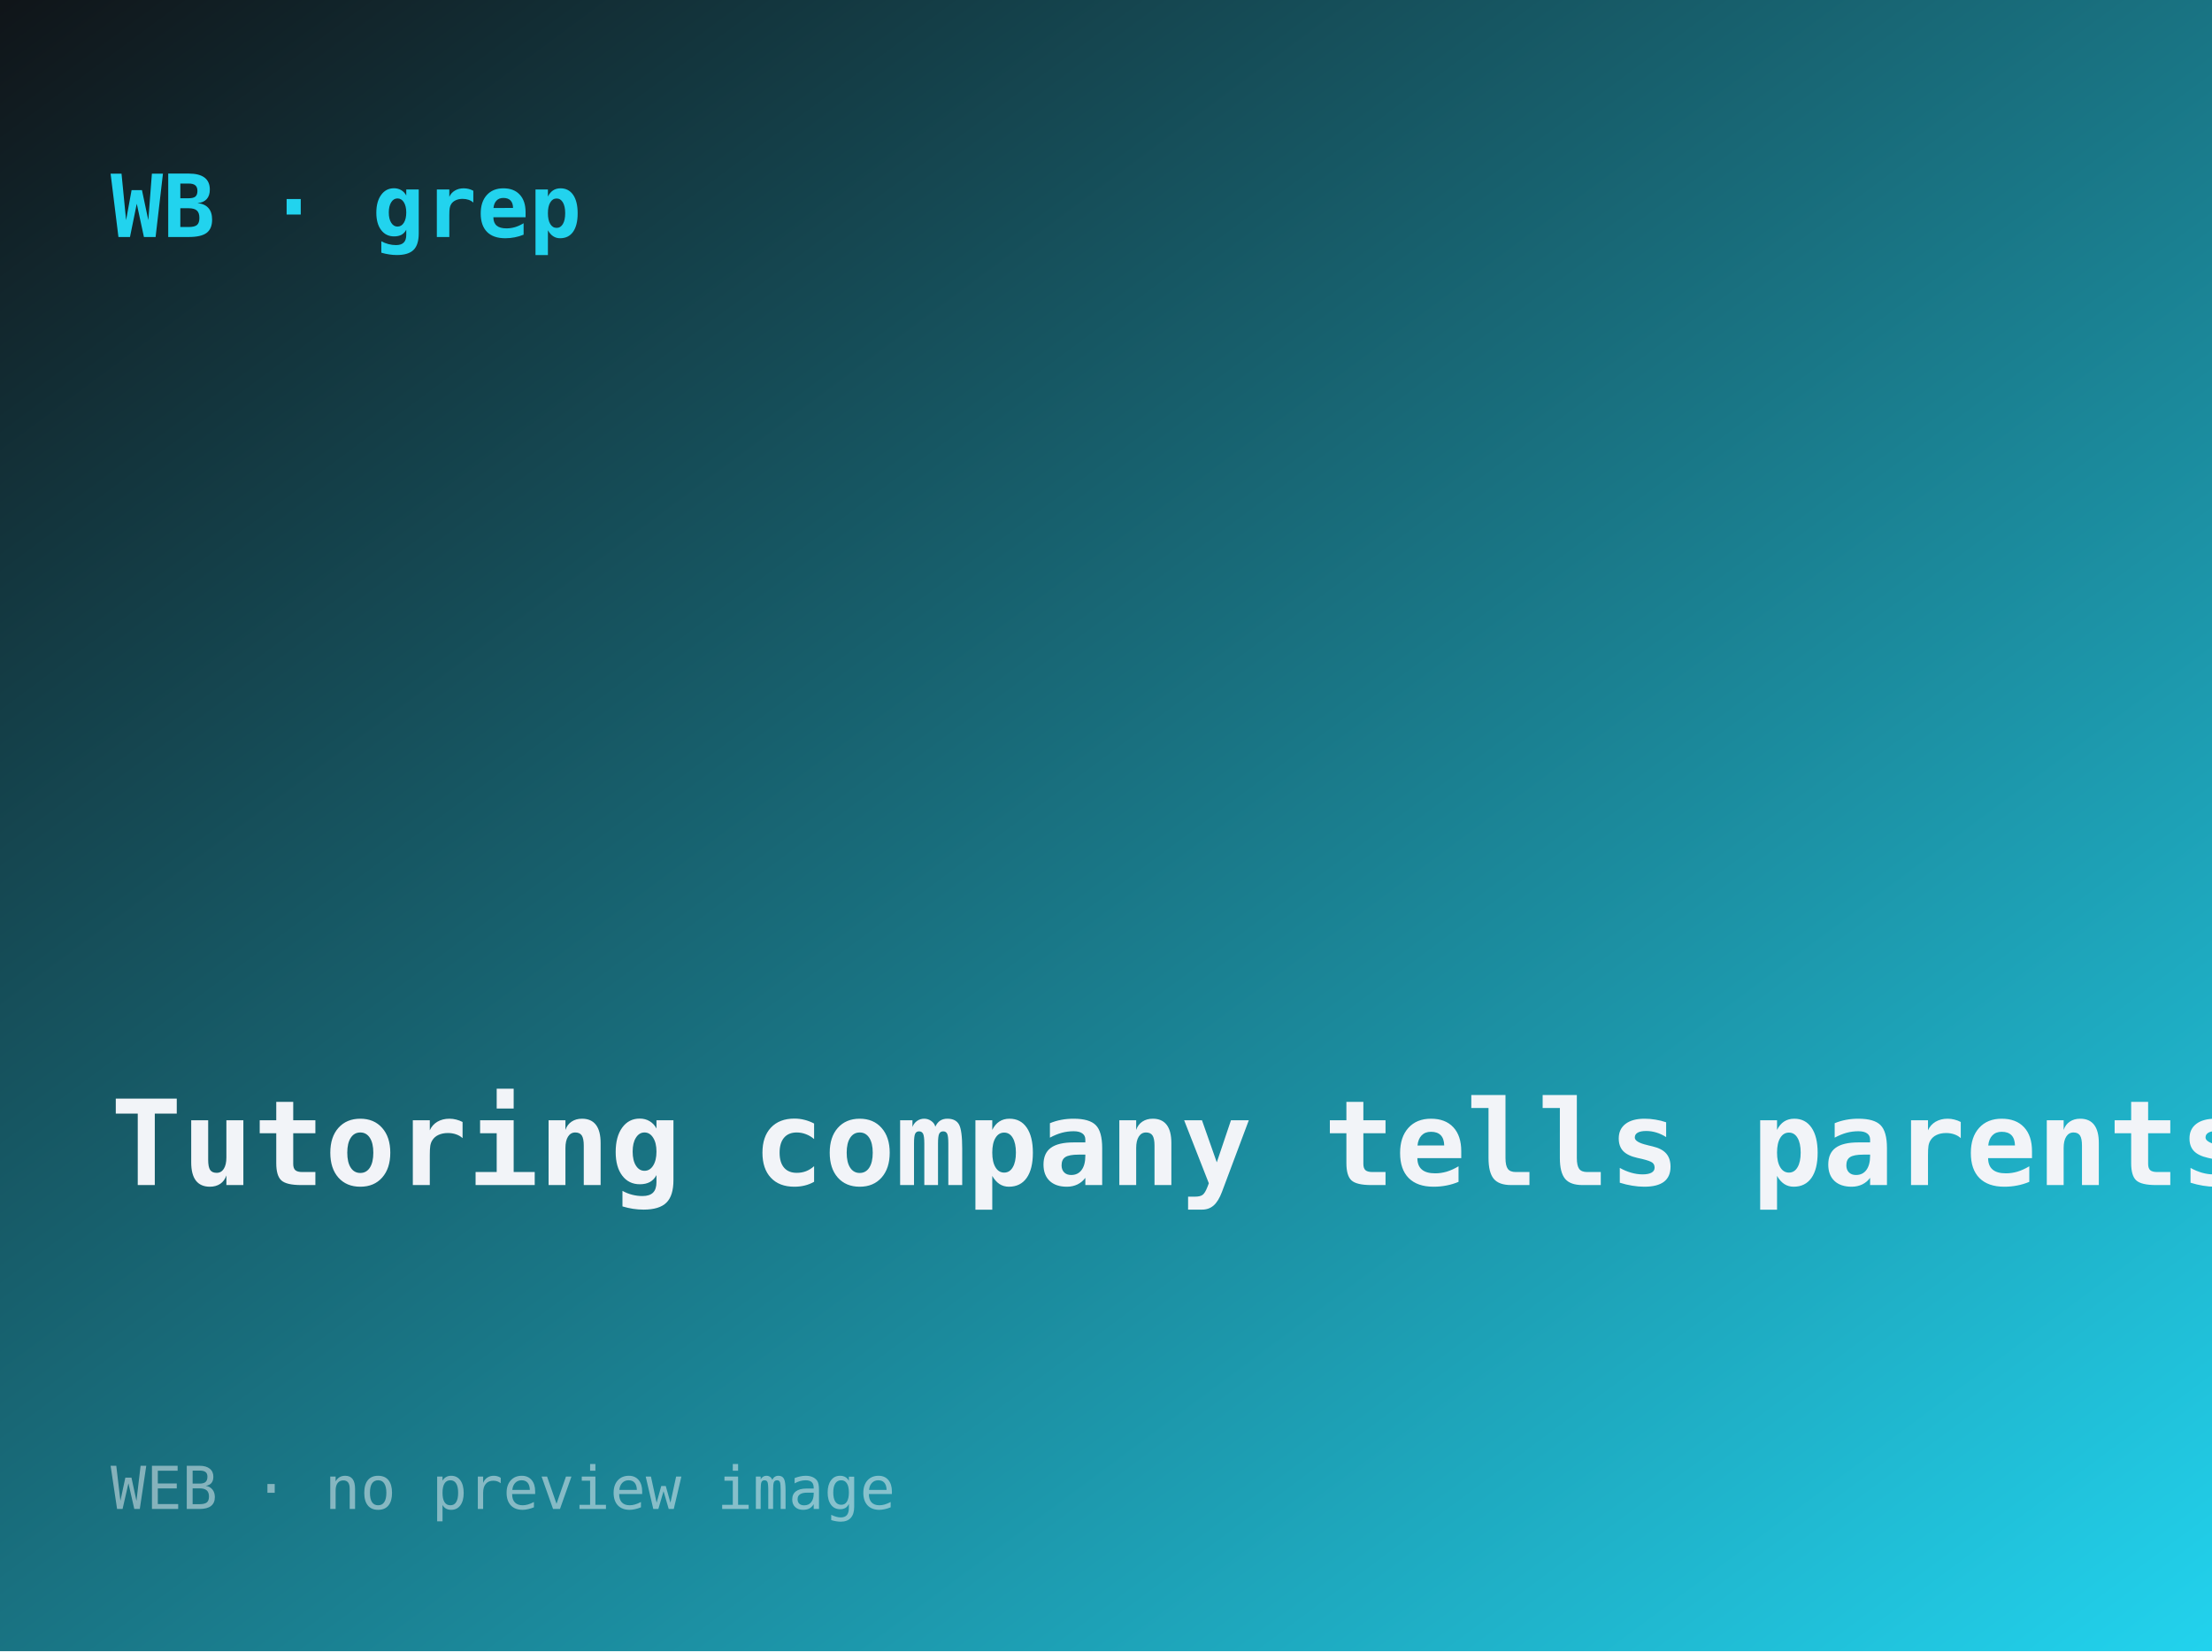
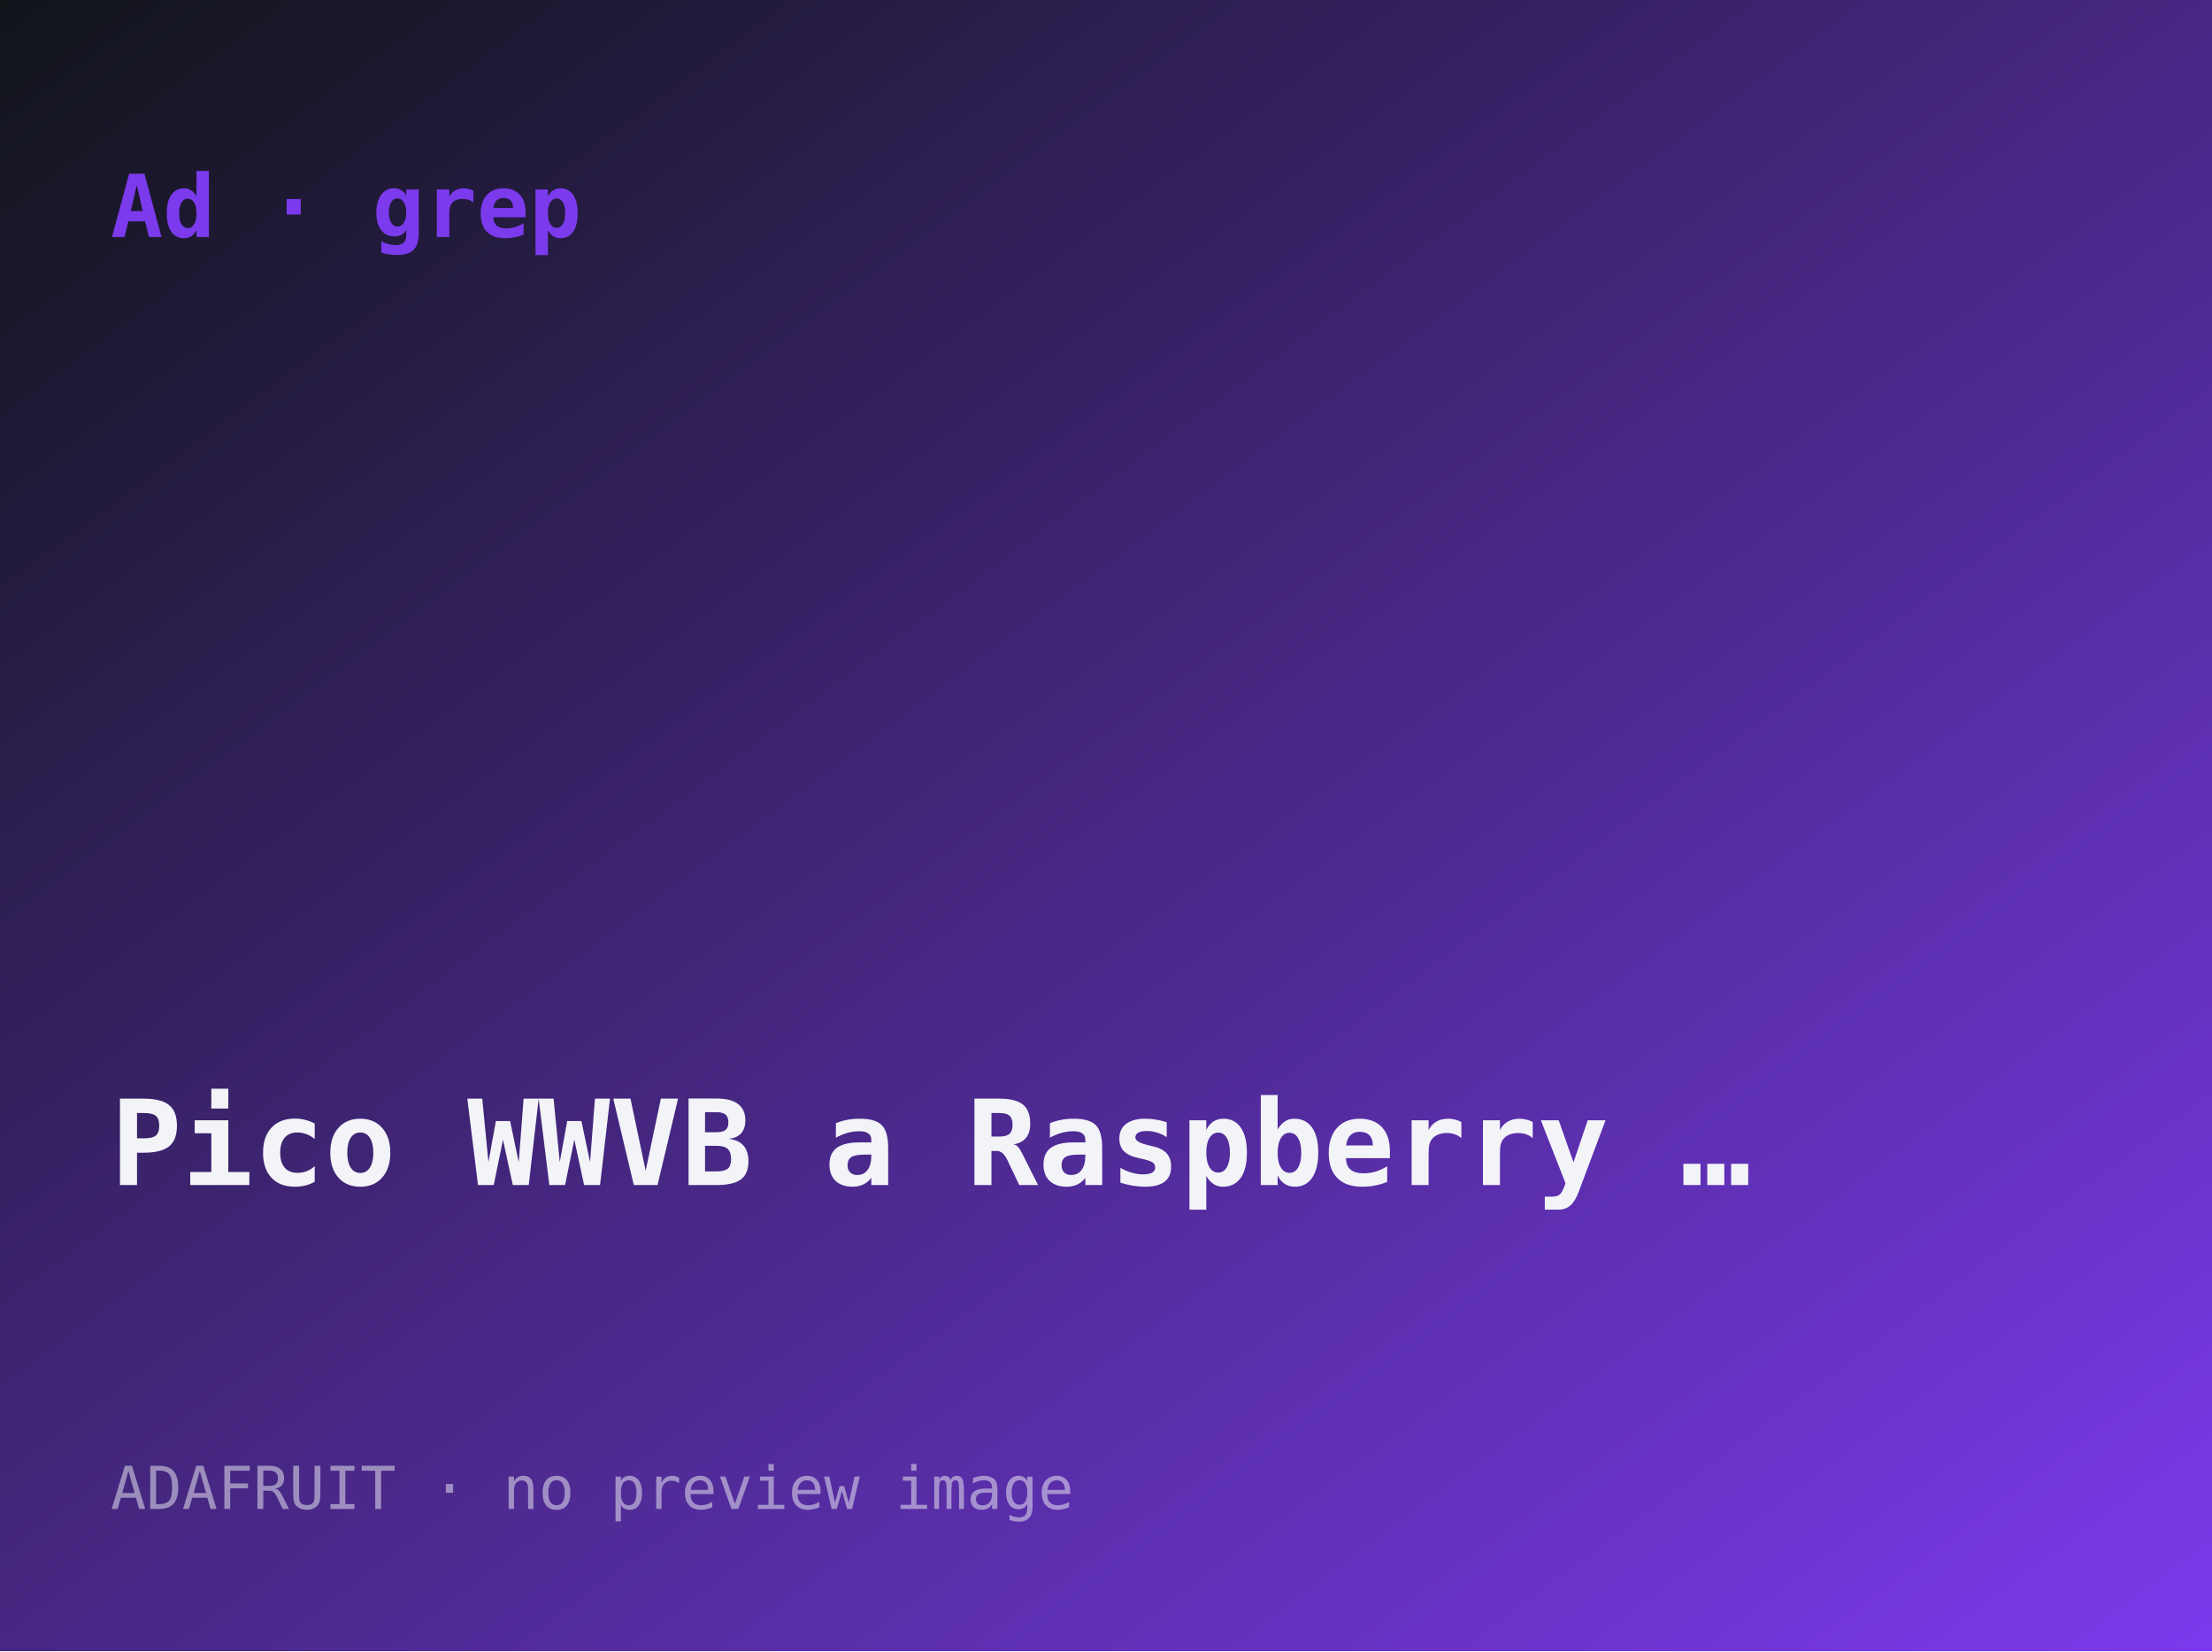
- <svg xmlns="http://www.w3.org/2000/svg" width="560" height="418" viewBox="0 0 560 418" role="img" aria-label="Tutoring company tells parents to save their money and 'use AI instead'">
+ <svg xmlns="http://www.w3.org/2000/svg" width="560" height="418" viewBox="0 0 560 418" role="img" aria-label="Pico-WWVB: a Raspberry Pi Pico time transmitter for radio clocks">
  <defs>
    <linearGradient id="g" x1="0" y1="0" x2="1" y2="1">
      <stop offset="0" stop-color="#101418" />
-       <stop offset="1" stop-color="#22d3ee" />
+       <stop offset="1" stop-color="#7c3aed" />
    </linearGradient>
  </defs>
  <rect width="560" height="418" fill="url(#g)" />
-   <text x="28" y="60" font-family="ui-monospace,monospace" font-size="22" fill="#22d3ee" font-weight="700">WB · grep</text>
-   <text x="28" y="300" font-family="ui-monospace,monospace" font-size="30" fill="#f2f4f8" font-weight="600">Tutoring company tells parents …</text>
-   <text x="28" y="382" font-family="ui-monospace,monospace" font-size="15" fill="rgba(242,244,248,.5)">WEB · no preview image</text>
+   <text x="28" y="60" font-family="ui-monospace,monospace" font-size="22" fill="#7c3aed" font-weight="700">Ad · grep</text>
+   <text x="28" y="300" font-family="ui-monospace,monospace" font-size="30" fill="#f2f4f8" font-weight="600">Pico WWVB a Raspberry …</text>
+   <text x="28" y="382" font-family="ui-monospace,monospace" font-size="15" fill="rgba(242,244,248,.5)">ADAFRUIT · no preview image</text>
</svg>
